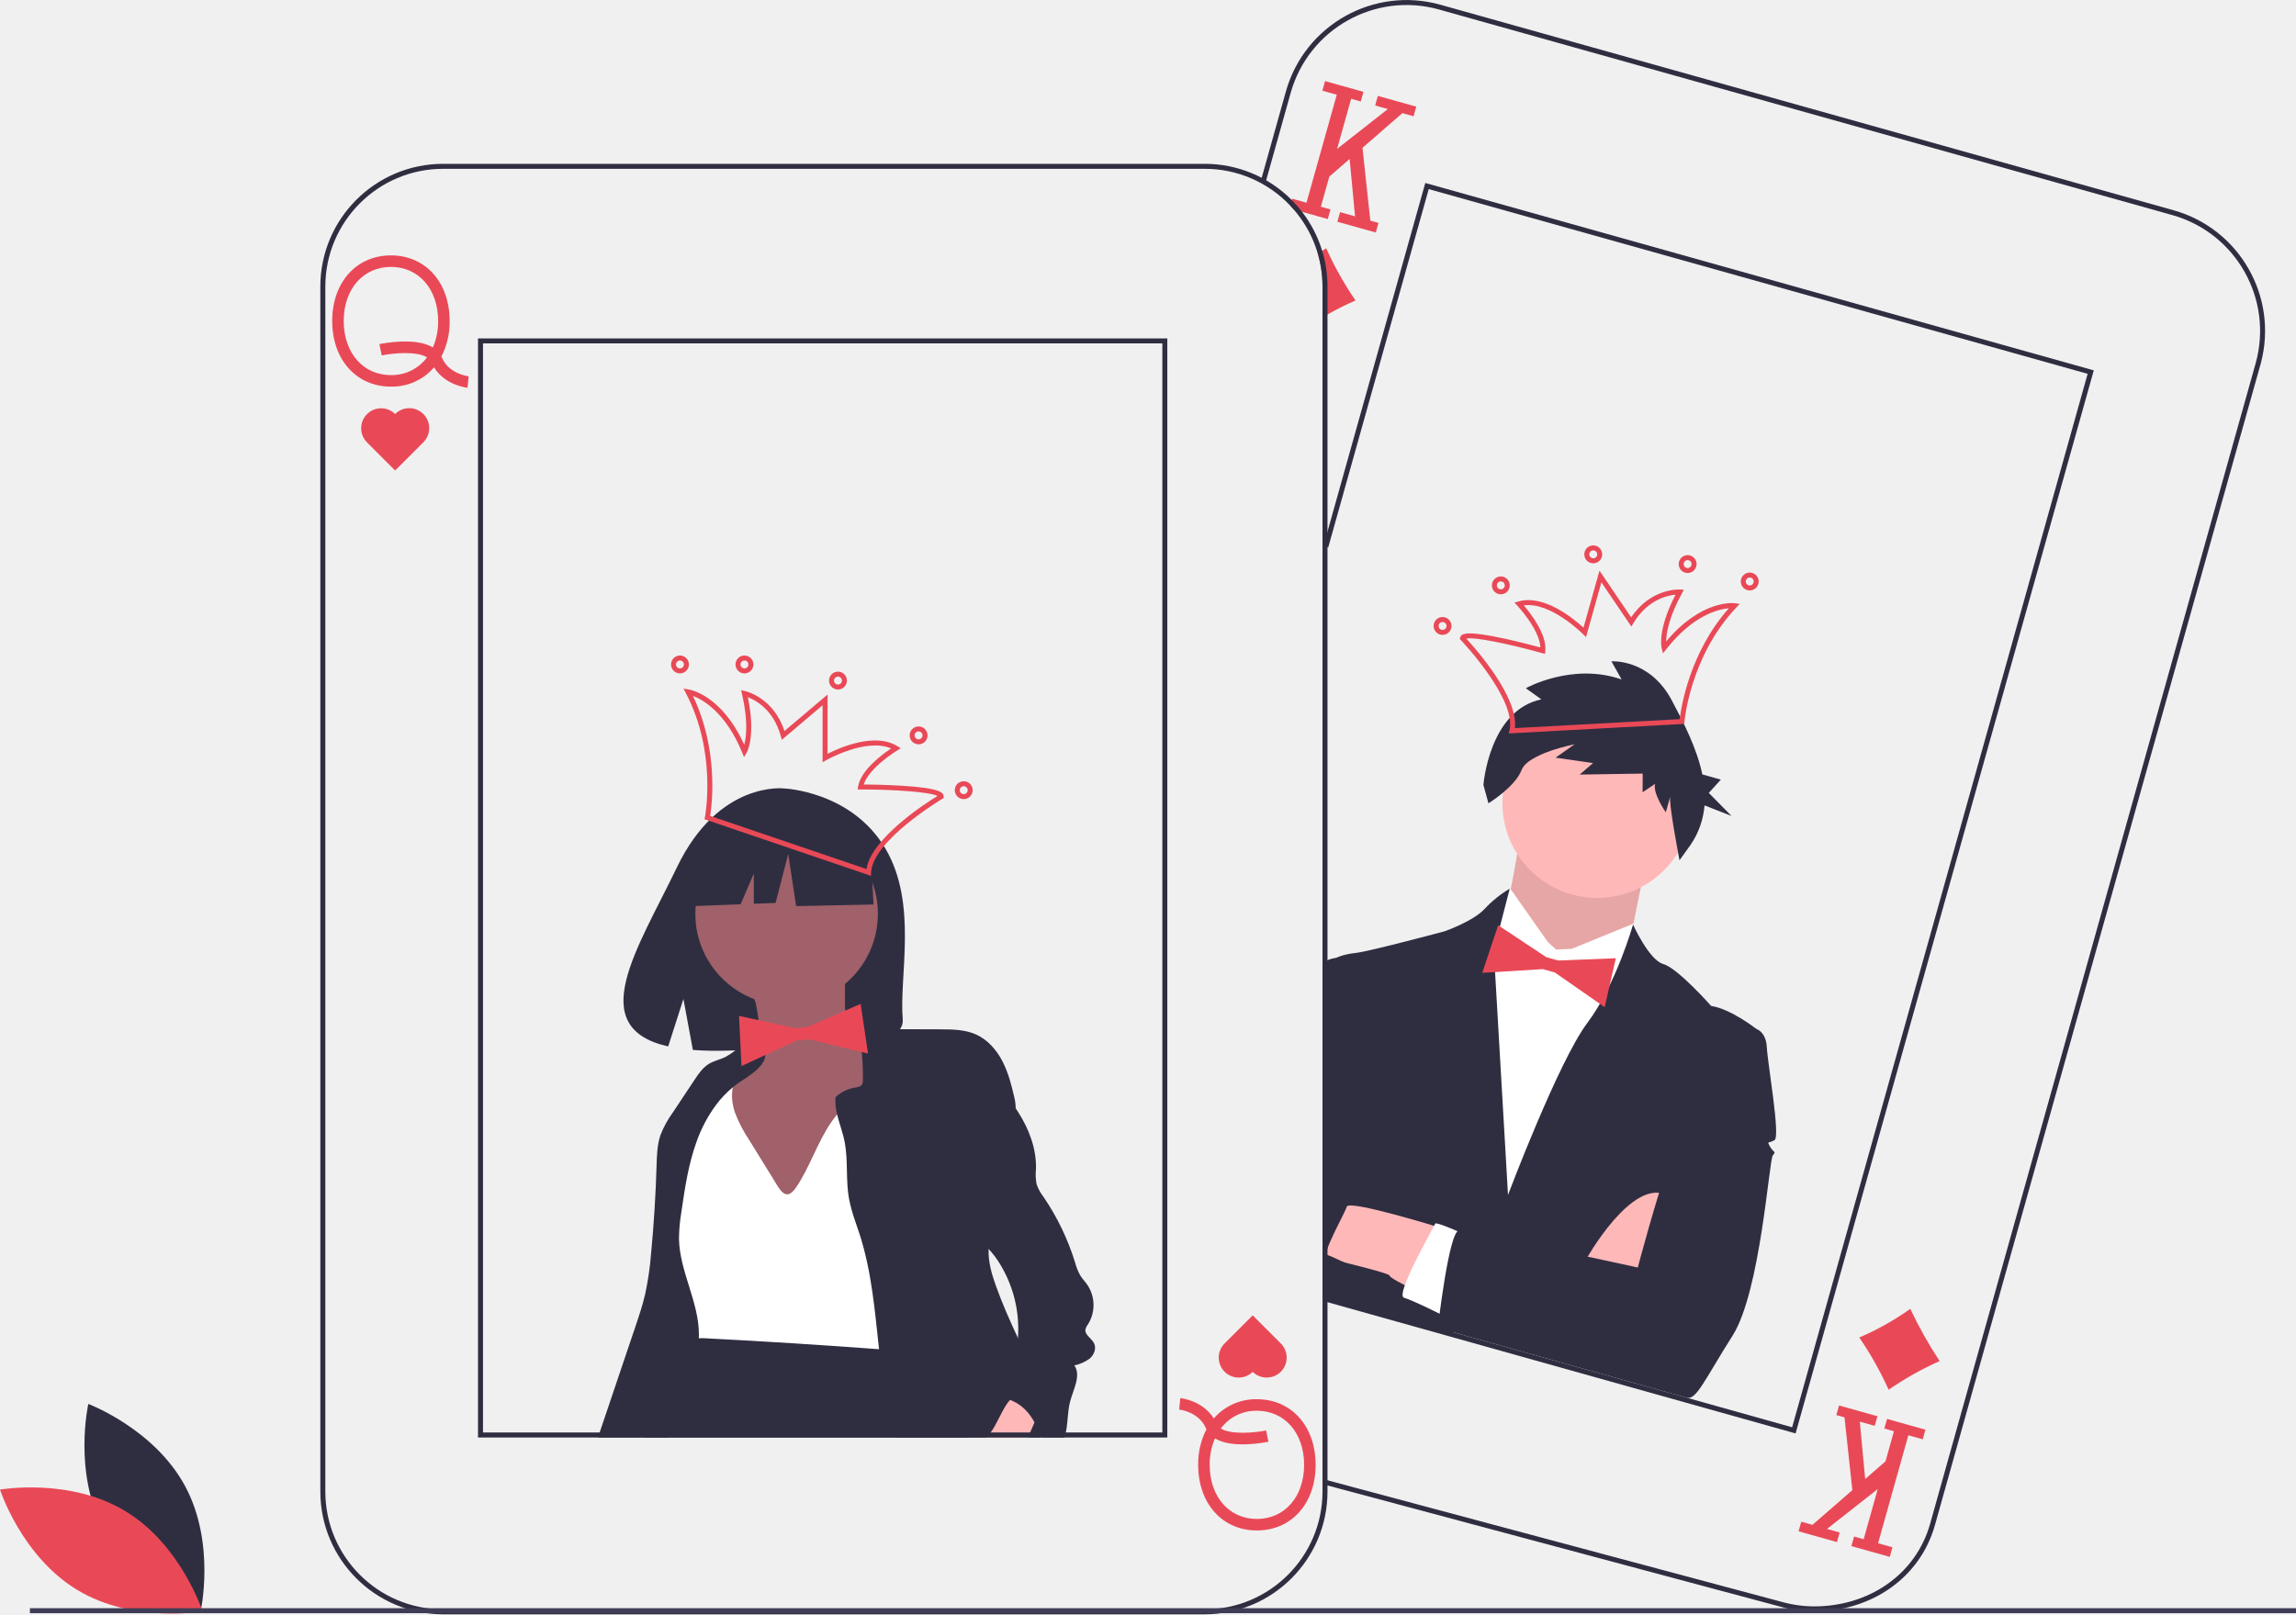
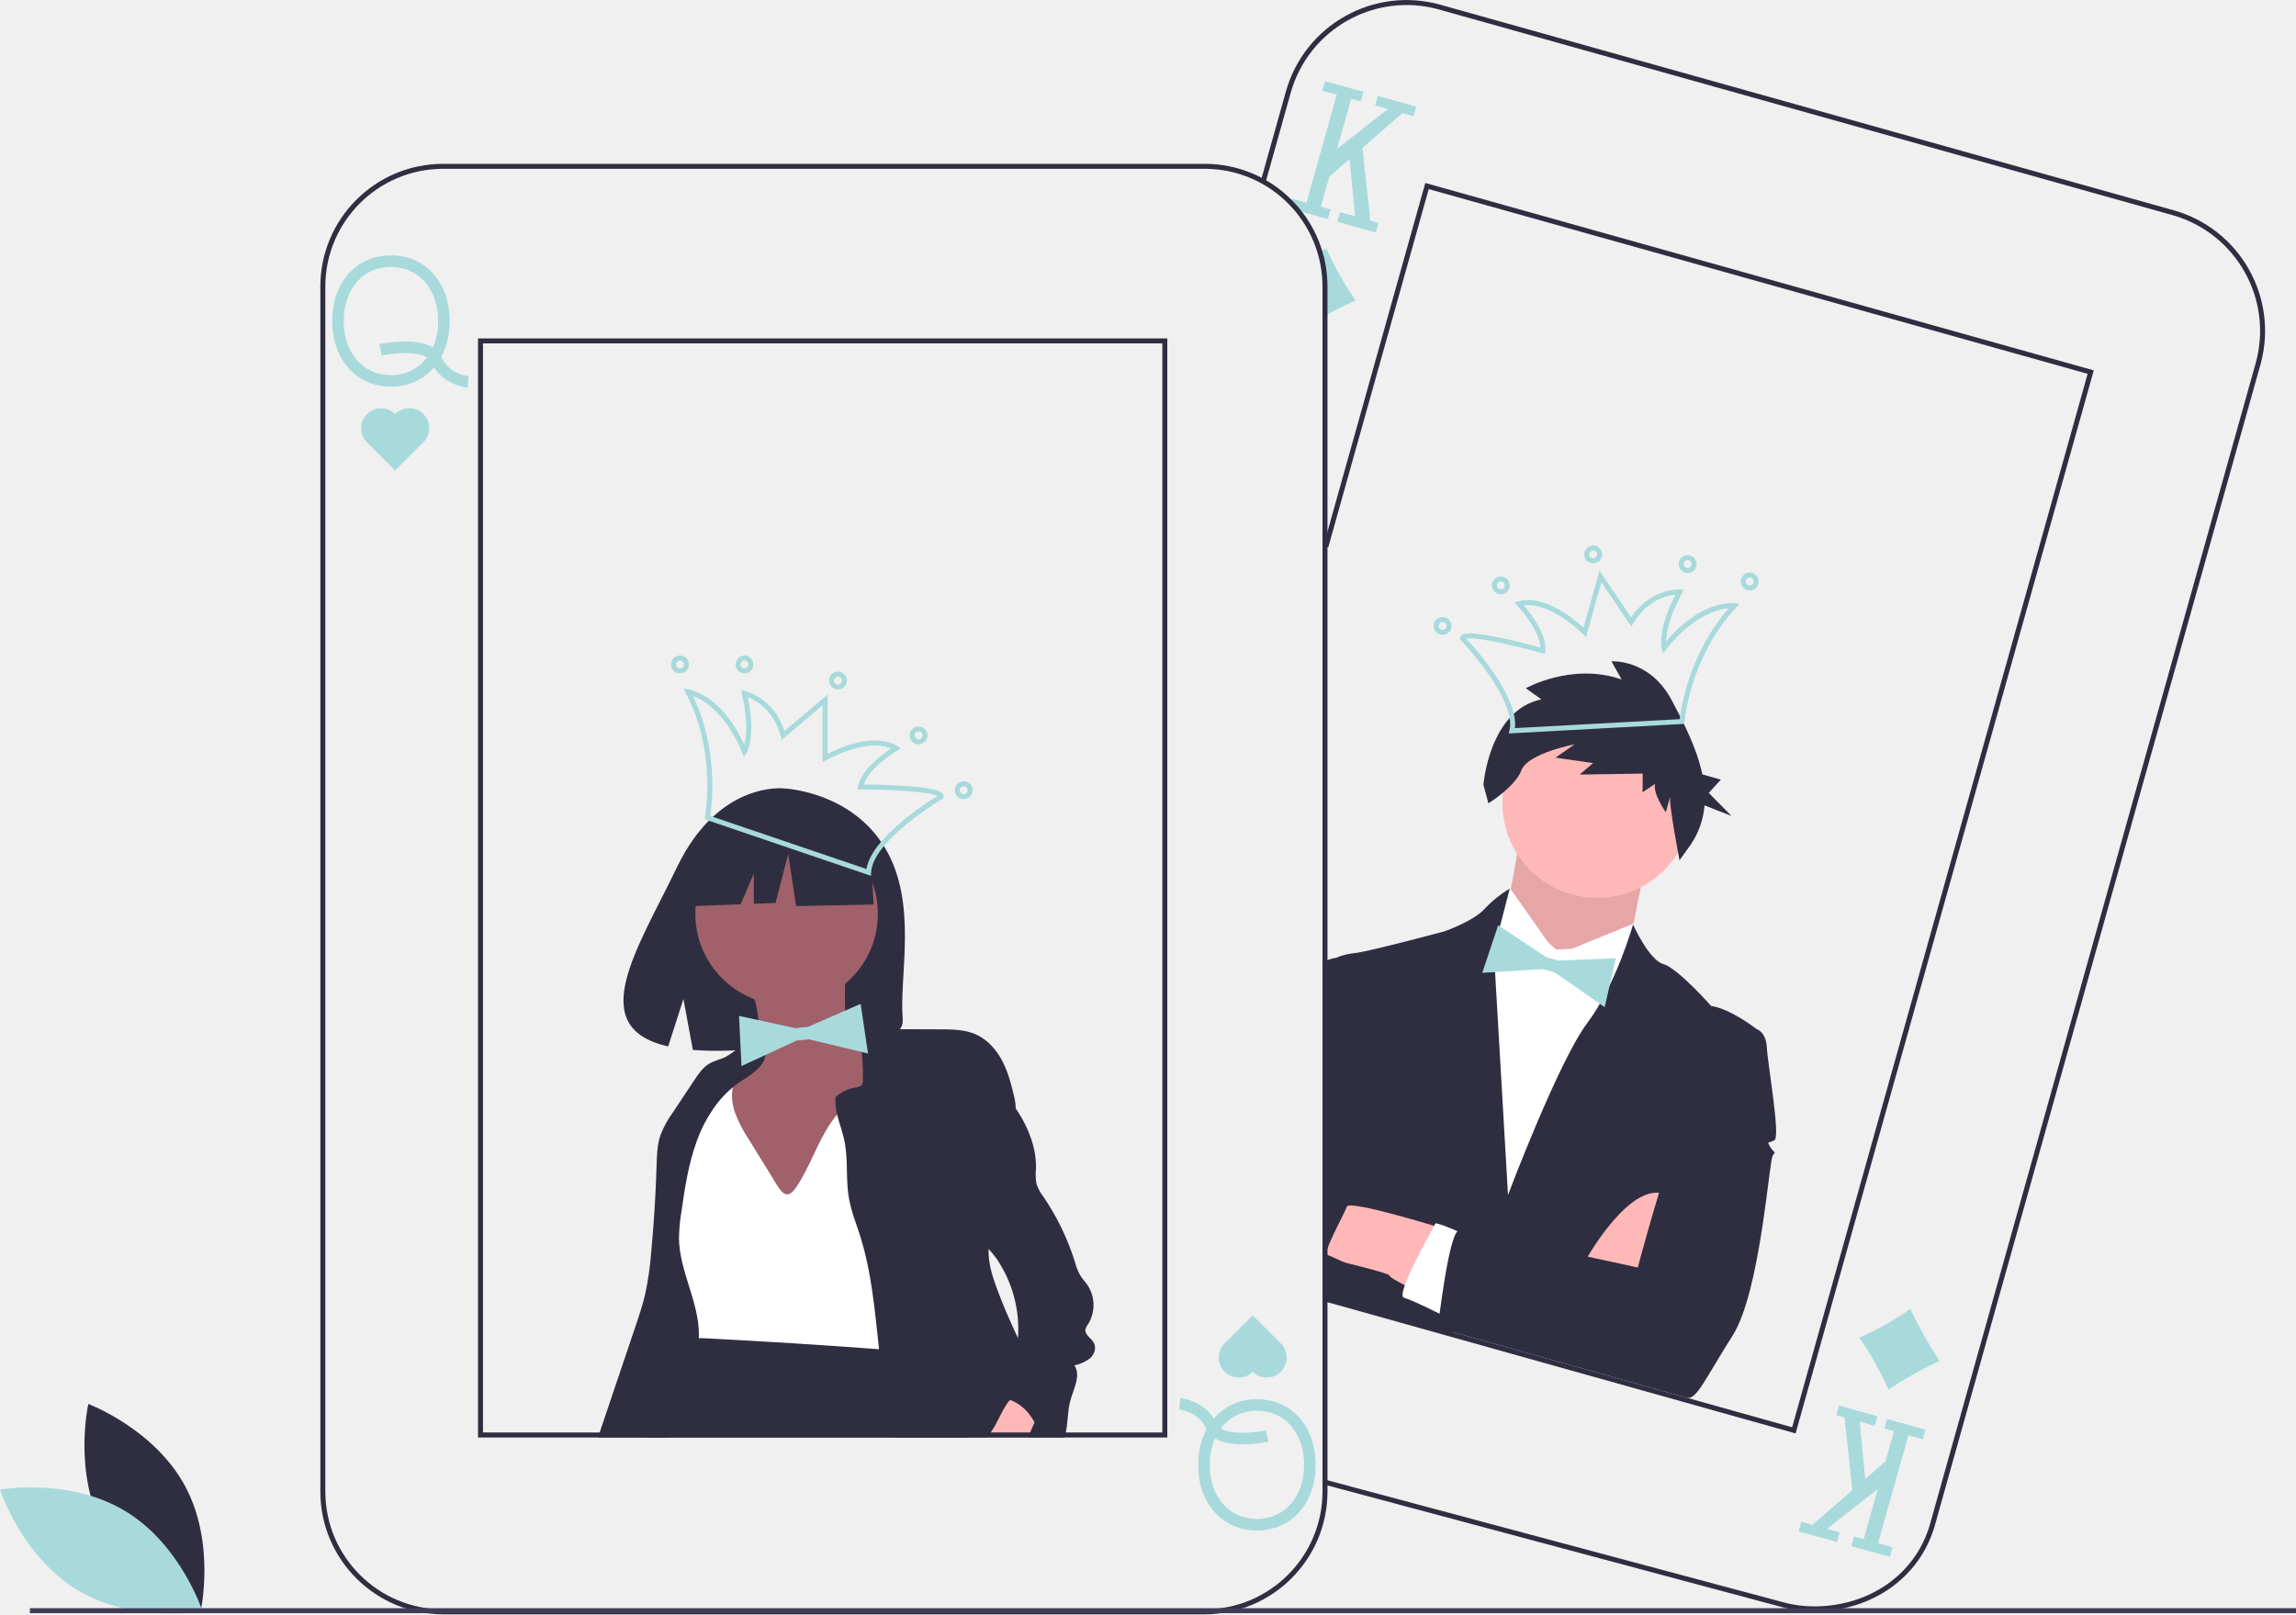
<svg xmlns="http://www.w3.org/2000/svg" id="a928d488-6e6c-46d7-ac2c-f12f8bd647b3" data-name="Layer 1" width="921" height="647.736" viewBox="0 0 921 647.736">
  <path d="M867.301,771.823a50.167,50.167,0,0,1-13.545-1.871L670.731,720.963l.537-1.926,183.026,48.989a48.161,48.161,0,0,0,13.006,1.797c21.539,0,40.643-12.48,46.456-33.214L1044.043,271.991h-.001l.284-1.011a48.29,48.29,0,0,0-33.43-59.413L716.704,129.071a48.29,48.29,0,0,0-59.461,33.416l-10.222,36.46-1.926-.54,10.222-36.46a50.291,50.291,0,0,1,61.927-34.802l294.192,82.496a50.291,50.291,0,0,1,35.062,60.961l.009.002-.27.963L915.683,737.149C909.628,758.742,889.732,771.823,867.301,771.823Z" transform="translate(-139.5 -125.264)" fill="#2f2e41" />
-   <polygon points="518.96 84.066 522.31 85.006 532.62 87.896 533.7 84.036 529.84 82.956 533.23 70.866 541.38 63.786 543.55 86.806 537.55 85.116 536.47 88.976 551.87 93.296 552.95 89.436 549.68 88.526 546.54 59.306 562.54 45.396 567.03 46.656 568.11 42.796 552.7 38.476 551.62 42.336 556.7 43.756 536.35 59.746 541.99 39.636 545.85 40.716 546.93 36.856 531.52 32.536 530.44 36.396 536.22 38.016 524.07 81.336 518.29 79.716 518.14 80.236 517.52 82.476 518.96 84.066" fill="#e94957" />
-   <path d="M683.25,245.83A116.744,116.744,0,0,0,672,251.44c-.67.38-1.34.77-2,1.16V240.23a46.801,46.801,0,0,0-1.87-13.15c.58-.36,1.17-.75,1.75-1.14.53-.35,1.07-.71,1.6-1.07A134.736,134.736,0,0,0,683.25,245.83Z" transform="translate(-139.5 -125.264)" fill="#e94957" />
-   <polygon points="727.027 611.842 722.542 610.584 721.462 614.435 736.868 618.755 737.948 614.904 732.874 613.481 753.218 597.485 747.576 617.604 743.725 616.524 742.645 620.375 758.051 624.695 759.131 620.844 753.353 619.224 765.503 575.895 771.281 577.515 772.361 573.664 756.955 569.344 755.875 573.195 759.726 574.275 756.335 586.369 748.189 593.449 746.024 570.433 752.023 572.115 753.103 568.264 737.698 563.944 736.618 567.795 739.891 568.713 743.033 597.93 727.027 611.842" fill="#e94957" />
-   <path d="M885.315,661.934A110.091,110.091,0,0,0,905.775,650.436a169.049,169.049,0,0,0,11.779,20.959A125.777,125.777,0,0,0,897.094,682.893,135.224,135.224,0,0,0,885.315,661.934Z" transform="translate(-139.5 -125.264)" fill="#e94957" />
+   <polygon points="518.96 84.066 522.31 85.006 532.62 87.896 533.7 84.036 529.84 82.956 533.23 70.866 541.38 63.786 543.55 86.806 537.55 85.116 536.47 88.976 551.87 93.296 552.95 89.436 549.68 88.526 546.54 59.306 562.54 45.396 567.03 46.656 568.11 42.796 552.7 38.476 551.62 42.336 556.7 43.756 536.35 59.746 541.99 39.636 545.85 40.716 546.93 36.856 531.52 32.536 530.44 36.396 536.22 38.016 524.07 81.336 518.29 79.716 518.14 80.236 517.52 82.476 518.96 84.066" fill="#a8dadc" />
+   <path d="M683.25,245.83A116.744,116.744,0,0,0,672,251.44c-.67.38-1.34.77-2,1.16V240.23a46.801,46.801,0,0,0-1.87-13.15c.58-.36,1.17-.75,1.75-1.14.53-.35,1.07-.71,1.6-1.07A134.736,134.736,0,0,0,683.25,245.83Z" transform="translate(-139.5 -125.264)" fill="#a8dadc" />
+   <polygon points="727.027 611.842 722.542 610.584 721.462 614.435 736.868 618.755 737.948 614.904 732.874 613.481 753.218 597.485 747.576 617.604 743.725 616.524 742.645 620.375 758.051 624.695 759.131 620.844 753.353 619.224 765.503 575.895 771.281 577.515 772.361 573.664 756.955 569.344 755.875 573.195 759.726 574.275 756.335 586.369 748.189 593.449 746.024 570.433 752.023 572.115 753.103 568.264 737.698 563.944 736.618 567.795 739.891 568.713 743.033 597.93 727.027 611.842" fill="#a8dadc" />
+   <path d="M885.315,661.934A110.091,110.091,0,0,0,905.775,650.436a169.049,169.049,0,0,0,11.779,20.959A125.777,125.777,0,0,0,897.094,682.893,135.224,135.224,0,0,0,885.315,661.934Z" transform="translate(-139.5 -125.264)" fill="#a8dadc" />
  <path d="M750.397,453.726s-5.059,32.854-6.561,34.51,10.5,40.333,10.5,40.333l38.489-22.442s7.489-41.52,9.954-42.906S750.397,453.726,750.397,453.726Z" transform="translate(-139.5 -125.264)" fill="#ffb8b8" />
  <path d="M750.397,453.726s-5.059,32.854-6.561,34.51,10.5,40.333,10.5,40.333l38.489-22.442s7.489-41.52,9.954-42.906S750.397,453.726,750.397,453.726Z" transform="translate(-139.5 -125.264)" opacity="0.1" />
  <circle cx="640.674" cy="322.272" r="38" fill="#ffb8b8" />
  <path d="M763.704,506.27l-3.311-3.006-14.885-21.184s-1.708-1.124-3.328,4.653l-1.62,5.777-13.984,5.426-30.943,132.569,82.806,23.22,34.101-132.722-16.017-16.954-1.773-8.18-24.728,10.095Z" transform="translate(-139.5 -125.264)" fill="#fff" />
  <path d="M670,644.09l2,.56,128.96,36.16,43.12-142.65s-10.2-8.06-18.18-9.26c0,0-13.4-15.18-19.17-16.8-5.78-1.62-12.17-15.87-12.17-15.87s-6.75,24.07-18.35,39.51-31.8,68.98-31.8,68.98l-5.7-98.19,6.4-24.69a45.464,45.464,0,0,0-10.06,8.09c-4.51,4.96-16.02,9-16.02,9s-30.32,8.12-35.68,8.7c-5.35.57-7.82,1.96-7.82,1.96L672,533.88l-2,13.76Z" transform="translate(-139.5 -125.264)" fill="#2f2e41" />
  <path d="M687.6,588.79c-1.2,7.97-13.54,40.86-13.54,40.86L672,631.72l-2,2.01V511.92a5.618,5.618,0,0,1,2-1.39,13.72,13.72,0,0,1,3.53-.94l3.86,1.08S688.8,580.81,687.6,588.79Z" transform="translate(-139.5 -125.264)" fill="#2f2e41" />
  <path d="M775.443,631.075s18.926-34.159,33.252-25.987-8.64,30.812-8.64,30.812Z" transform="translate(-139.5 -125.264)" fill="#ffb8b8" />
  <path d="M716.861,617.764s-36.319-11.223-37.129-8.334-10.754,19.833-7.866,20.643,25.304,6.057,25.034,7.02,10.744,6.129,10.744,6.129Z" transform="translate(-139.5 -125.264)" fill="#ffb8b8" />
-   <polygon points="648.165 384.489 625.05 385.398 620.236 384.048 600.963 371.253 594.58 390.355 618.886 388.862 623.7 390.212 643.686 404.125 648.165 384.489" fill="#e94957" />
+   <polygon points="648.165 384.489 625.05 385.398 620.236 384.048 600.963 371.253 594.58 390.355 618.886 388.862 623.7 390.212 643.686 404.125 648.165 384.489" fill="#a8dadc" />
  <polygon points="586.05 528.176 582.5 535.736 531.5 521.736 530.5 518.826 530.5 502.796 532.5 503.576 534.56 504.386 586.05 528.176" fill="#2f2e41" />
  <path d="M727.453,620.734s-11.977-5.436-12.247-4.473-16.343,28.652-12.491,29.732,17.484,8.019,17.484,8.019Z" transform="translate(-139.5 -125.264)" fill="#fff" />
  <path d="M837.34,536.266l6.74,1.89s3.851,1.08,4.157,7.397,5.533,35.824,3.067,37.21-3.159.153-1.773,2.619,2.619,1.773,1.116,3.429S845.696,643.505,834.519,661.142s-14.57,26.033-18.421,24.953L716.267,658.101s4.446-39.258,8.567-39.141S796.473,633.856,796.473,633.856,822.627,533.179,837.34,536.266Z" transform="translate(-139.5 -125.264)" fill="#2f2e41" />
  <path d="M757.785,405.886l-6.234-4.471s18.586-10.445,38.429-3.52l-4.087-7.273S801.192,389.467,810.098,406.26c4.682,8.828,10.063,19.17,12.262,29.737l7.435,2.085-4.843,5.336,9.12,9.252-10.835-4.241a32.524,32.524,0,0,1-5.561,15.777l-4.471,6.234s-4.435-23.028-3.727-25.552l-1.77,6.311s-5.35-7.627-4.288-11.414l-5.026,3.356.053-7.473-25.298.394,5.38-4.618-15.047-2.177,7.627-5.35s-18.71,3.603-21.288,10.369c-2.578,6.765-13.26,13.3-13.26,13.3l-2.017-7.373S736.828,410.221,757.785,405.886Z" transform="translate(-139.5 -125.264)" fill="#2f2e41" />
-   <path d="M744.721,419.557l.297-1.295c2.89-12.58-19.338-35.975-19.563-36.21l-.395-.412.154-.55c.44-1.568,2.204-2.961,17.659.389,6.018,1.305,12.019,2.895,14.531,3.576-.281-7.183-9.185-16.7-9.28-16.8l-1.12-1.187,1.566-.459c10.265-3.009,22.28,6.971,26.12,10.505l6.419-22.89,12.701,18.76c7.797-11.673,19.076-11.2,19.569-11.172l1.583.086L814.202,363.29c-5.343,9.775-6.306,16.196-6.361,19.362,14.216-16.889,27.027-15.418,27.584-15.344l1.941.256-1.346,1.422c-18.611,19.665-20.802,45.606-20.822,45.866l-.067.874ZM727.67,381.491c3.93,4.259,20.924,23.481,19.516,35.928l66.11-3.596c.545-4.628,3.898-26.648,19.705-44.5-4.308.385-14.47,2.84-25.175,16.521l-1.227,1.568-.525-1.92c-.083-.303-1.872-7.336,5.553-21.623-3.404.322-11.329,2.104-16.929,11.454l-.806,1.346-12.02-17.753-6.169,22L774.492,379.69c-.135-.137-13.031-13.049-23.754-11.509,2.753,3.205,9.338,11.646,8.617,18.282l-.127,1.174-1.137-.319C745.463,383.777,731.039,380.755,727.67,381.491Z" transform="translate(-139.5 -125.264)" fill="#e94957" />
-   <path d="M840.408,362.039a3.587,3.587,0,1,1,4.422-2.485A3.591,3.591,0,0,1,840.408,362.039Zm1.397-4.982a1.587,1.587,0,1,0,1.1,1.956A1.589,1.589,0,0,0,841.805,357.058Z" transform="translate(-139.5 -125.264)" fill="#e94957" />
-   <path d="M815.5,355.055a3.587,3.587,0,1,1,4.422-2.485A3.591,3.591,0,0,1,815.5,355.055Zm1.397-4.982a1.587,1.587,0,1,0,1.1,1.956A1.589,1.589,0,0,0,816.897,350.073Z" transform="translate(-139.5 -125.264)" fill="#e94957" />
-   <path d="M777.636,351.154a3.587,3.587,0,1,1,4.422-2.485A3.591,3.591,0,0,1,777.636,351.154Zm1.397-4.982a1.587,1.587,0,1,0,1.1,1.956A1.589,1.589,0,0,0,779.033,346.173Z" transform="translate(-139.5 -125.264)" fill="#e94957" />
-   <path d="M717.189,379.879a3.587,3.587,0,1,1,4.422-2.485A3.591,3.591,0,0,1,717.189,379.879Zm1.397-4.982a1.587,1.587,0,1,0,1.1,1.956A1.589,1.589,0,0,0,718.586,374.897Z" transform="translate(-139.5 -125.264)" fill="#e94957" />
-   <path d="M740.563,363.595a3.587,3.587,0,1,1,4.422-2.485A3.591,3.591,0,0,1,740.563,363.595Zm1.397-4.982a1.587,1.587,0,1,0,1.1,1.956A1.589,1.589,0,0,0,741.96,358.614Z" transform="translate(-139.5 -125.264)" fill="#e94957" />
+   <path d="M744.721,419.557l.297-1.295c2.89-12.58-19.338-35.975-19.563-36.21l-.395-.412.154-.55c.44-1.568,2.204-2.961,17.659.389,6.018,1.305,12.019,2.895,14.531,3.576-.281-7.183-9.185-16.7-9.28-16.8l-1.12-1.187,1.566-.459c10.265-3.009,22.28,6.971,26.12,10.505l6.419-22.89,12.701,18.76c7.797-11.673,19.076-11.2,19.569-11.172l1.583.086L814.202,363.29c-5.343,9.775-6.306,16.196-6.361,19.362,14.216-16.889,27.027-15.418,27.584-15.344l1.941.256-1.346,1.422c-18.611,19.665-20.802,45.606-20.822,45.866l-.067.874ZM727.67,381.491c3.93,4.259,20.924,23.481,19.516,35.928l66.11-3.596c.545-4.628,3.898-26.648,19.705-44.5-4.308.385-14.47,2.84-25.175,16.521l-1.227,1.568-.525-1.92c-.083-.303-1.872-7.336,5.553-21.623-3.404.322-11.329,2.104-16.929,11.454l-.806,1.346-12.02-17.753-6.169,22L774.492,379.69c-.135-.137-13.031-13.049-23.754-11.509,2.753,3.205,9.338,11.646,8.617,18.282l-.127,1.174-1.137-.319C745.463,383.777,731.039,380.755,727.67,381.491Z" transform="translate(-139.5 -125.264)" fill="#a8dadc" />
+   <path d="M840.408,362.039a3.587,3.587,0,1,1,4.422-2.485A3.591,3.591,0,0,1,840.408,362.039Zm1.397-4.982a1.587,1.587,0,1,0,1.1,1.956A1.589,1.589,0,0,0,841.805,357.058Z" transform="translate(-139.5 -125.264)" fill="#a8dadc" />
+   <path d="M815.5,355.055a3.587,3.587,0,1,1,4.422-2.485A3.591,3.591,0,0,1,815.5,355.055Zm1.397-4.982a1.587,1.587,0,1,0,1.1,1.956A1.589,1.589,0,0,0,816.897,350.073Z" transform="translate(-139.5 -125.264)" fill="#a8dadc" />
+   <path d="M777.636,351.154a3.587,3.587,0,1,1,4.422-2.485A3.591,3.591,0,0,1,777.636,351.154Zm1.397-4.982a1.587,1.587,0,1,0,1.1,1.956A1.589,1.589,0,0,0,779.033,346.173Z" transform="translate(-139.5 -125.264)" fill="#a8dadc" />
+   <path d="M717.189,379.879a3.587,3.587,0,1,1,4.422-2.485A3.591,3.591,0,0,1,717.189,379.879Zm1.397-4.982a1.587,1.587,0,1,0,1.1,1.956A1.589,1.589,0,0,0,718.586,374.897Z" transform="translate(-139.5 -125.264)" fill="#a8dadc" />
+   <path d="M740.563,363.595a3.587,3.587,0,1,1,4.422-2.485A3.591,3.591,0,0,1,740.563,363.595Zm1.397-4.982a1.587,1.587,0,1,0,1.1,1.956A1.589,1.589,0,0,0,741.96,358.614Z" transform="translate(-139.5 -125.264)" fill="#a8dadc" />
  <polygon points="720.272 575.155 719.31 574.885 530.809 522.027 531.348 520.101 718.887 572.69 837.418 149.994 573.112 75.88 532.799 219.645 530.873 219.105 571.728 73.414 572.689 73.684 839.883 148.609 839.613 149.571 720.272 575.155" fill="#2f2e41" />
  <path d="M181.134,739.117c12.428,23.049,38.806,32.944,38.806,32.944s6.227-27.475-6.201-50.524-38.806-32.944-38.806-32.944S168.706,716.068,181.134,739.117Z" transform="translate(-139.5 -125.264)" fill="#2f2e41" />
-   <path d="M189.677,731.534c22.438,13.5,31.08,40.314,31.08,40.314s-27.738,4.927-50.177-8.573S139.5,722.961,139.5,722.961,167.238,718.034,189.677,731.534Z" transform="translate(-139.5 -125.264)" fill="#e94957" />
+   <path d="M189.677,731.534c22.438,13.5,31.08,40.314,31.08,40.314s-27.738,4.927-50.177-8.573S139.5,722.961,139.5,722.961,167.238,718.034,189.677,731.534Z" transform="translate(-139.5 -125.264)" fill="#a8dadc" />
  <path d="M669.88,225.94a49.004,49.004,0,0,0-8.07-15.67,49.783,49.783,0,0,0-4.17-4.77A49.106,49.106,0,0,0,622.77,191H317.23A49.28,49.28,0,0,0,268,240.23V723.77A49.28,49.28,0,0,0,317.23,773H622.77A49.28,49.28,0,0,0,672,723.77V240.23A48.871,48.871,0,0,0,669.88,225.94ZM670,723.77A47.287,47.287,0,0,1,622.77,771H317.23A47.287,47.287,0,0,1,270,723.77V240.23A47.287,47.287,0,0,1,317.23,193H622.77a47.113,47.113,0,0,1,34.25,14.74q.735.78,1.44,1.59A47.12,47.12,0,0,1,670,240.23Z" transform="translate(-139.5 -125.264)" fill="#2f2e41" />
-   <path d="M316.742,268.709c-.055-.13-.124-.249-.185-.374a30.294,30.294,0,0,0,3.315-14.268c0-15.502-9.687-26.328-23.557-26.328s-23.557,10.827-23.557,26.328,9.687,26.328,23.557,26.328a22.226,22.226,0,0,0,17.296-7.723c4.441,7.186,13.026,8.134,13.421,8.174l.468-4.596C327.177,276.216,319.556,275.324,316.742,268.709Zm-20.427,7.067c-11.151,0-18.938-8.927-18.938-21.709s7.787-21.709,18.938-21.709,18.938,8.927,18.938,21.709a26.092,26.092,0,0,1-2.11,10.607c-6.894-4.189-19.721-1.686-21.46-1.319l.95,4.52c4.711-.986,14.084-1.778,18.164.782A17.668,17.668,0,0,1,296.315,275.776Z" transform="translate(-139.5 -125.264)" fill="#e94957" />
-   <path d="M298,291.382a8.014,8.014,0,0,0-11.333,11.333L298,314.049l11.333-11.333A8.014,8.014,0,0,0,298,291.382Z" transform="translate(-139.5 -125.264)" fill="#e94957" />
-   <path d="M623.258,698.388c.055.13.124.249.185.374a30.294,30.294,0,0,0-3.315,14.268c0,15.502,9.687,26.328,23.557,26.328s23.557-10.827,23.557-26.328-9.687-26.328-23.557-26.328a22.226,22.226,0,0,0-17.296,7.723c-4.441-7.186-13.026-8.134-13.421-8.174L612.5,690.847C612.823,690.881,620.444,691.773,623.258,698.388Zm20.427-7.067c11.151,0,18.938,8.927,18.938,21.709s-7.787,21.709-18.938,21.709-18.938-8.927-18.938-21.709a26.092,26.092,0,0,1,2.11-10.607c6.894,4.189,19.721,1.686,21.46,1.319l-.95-4.52c-4.711.986-14.084,1.778-18.164-.782A17.668,17.668,0,0,1,643.685,691.321Z" transform="translate(-139.5 -125.264)" fill="#e94957" />
-   <path d="M642,675.715A8.014,8.014,0,0,0,653.333,664.382L642,653.049,630.667,664.382A8.014,8.014,0,0,0,642,675.715Z" transform="translate(-139.5 -125.264)" fill="#e94957" />
+   <path d="M316.742,268.709c-.055-.13-.124-.249-.185-.374a30.294,30.294,0,0,0,3.315-14.268c0-15.502-9.687-26.328-23.557-26.328s-23.557,10.827-23.557,26.328,9.687,26.328,23.557,26.328a22.226,22.226,0,0,0,17.296-7.723c4.441,7.186,13.026,8.134,13.421,8.174l.468-4.596C327.177,276.216,319.556,275.324,316.742,268.709Zm-20.427,7.067c-11.151,0-18.938-8.927-18.938-21.709s7.787-21.709,18.938-21.709,18.938,8.927,18.938,21.709a26.092,26.092,0,0,1-2.11,10.607c-6.894-4.189-19.721-1.686-21.46-1.319l.95,4.52c4.711-.986,14.084-1.778,18.164.782A17.668,17.668,0,0,1,296.315,275.776Z" transform="translate(-139.5 -125.264)" fill="#a8dadc" />
+   <path d="M298,291.382a8.014,8.014,0,0,0-11.333,11.333L298,314.049l11.333-11.333A8.014,8.014,0,0,0,298,291.382Z" transform="translate(-139.5 -125.264)" fill="#a8dadc" />
+   <path d="M623.258,698.388c.055.13.124.249.185.374a30.294,30.294,0,0,0-3.315,14.268c0,15.502,9.687,26.328,23.557,26.328s23.557-10.827,23.557-26.328-9.687-26.328-23.557-26.328a22.226,22.226,0,0,0-17.296,7.723c-4.441-7.186-13.026-8.134-13.421-8.174L612.5,690.847C612.823,690.881,620.444,691.773,623.258,698.388Zm20.427-7.067c11.151,0,18.938,8.927,18.938,21.709s-7.787,21.709-18.938,21.709-18.938-8.927-18.938-21.709a26.092,26.092,0,0,1,2.11-10.607c6.894,4.189,19.721,1.686,21.46,1.319l-.95-4.52c-4.711.986-14.084,1.778-18.164-.782A17.668,17.668,0,0,1,643.685,691.321Z" transform="translate(-139.5 -125.264)" fill="#a8dadc" />
+   <path d="M642,675.715A8.014,8.014,0,0,0,653.333,664.382L642,653.049,630.667,664.382A8.014,8.014,0,0,0,642,675.715Z" transform="translate(-139.5 -125.264)" fill="#a8dadc" />
  <path d="M494.646,465.711c-13.614-23.004-40.549-24.076-40.549-24.076s-26.246-3.356-43.083,31.679c-15.693,32.655-37.352,64.185-3.487,71.829l6.117-19.039,3.788,20.456a132.507,132.507,0,0,0,14.49.248c36.267-1.171,70.805.343,69.693-12.671C500.137,516.837,507.745,487.845,494.646,465.711Z" transform="translate(-139.5 -125.264)" fill="#2f2e41" />
  <path d="M444.422,544.087c.066,2.589.046,5.32-1.24,7.568-2.551,4.456-8.777,5.123-12.523,8.636-3.939,3.694-4.385,9.688-4.572,15.085-.196,5.642-.363,11.469,1.696,16.726A40.66,40.66,0,0,0,432.533,600.262q3.43,4.944,6.924,9.844a42.503,42.503,0,0,0,4.146,5.203c4.171,4.249,9.892,6.601,15.605,8.279,3.691,1.084,7.676,1.929,11.338.751a21.707,21.707,0,0,0,6.593-4.054c2.724-2.163,5.489-4.37,7.463-7.234,3.075-4.461,3.926-10.045,4.564-15.425a332.863,332.863,0,0,0,2.194-47.951,11.753,11.753,0,0,0-.915-5.095c-1.897-3.703-6.976-4.494-9.653-7.679-2.288-2.724-2.382-6.61-2.362-10.168l.05-9.056a3.794,3.794,0,0,0-.44-2.206,3.738,3.738,0,0,0-2.598-1.212,87.571,87.571,0,0,0-17.037-1.14c-4.623.141-13.495-.246-17.492,2.329-3.629,2.337.915,8.793,1.755,12.419A80.911,80.911,0,0,1,444.422,544.087Z" transform="translate(-139.5 -125.264)" fill="#a0616a" />
  <circle cx="315.534" cy="366.668" r="36.604" fill="#a0616a" />
  <path d="M439.962,582.597a53.547,53.547,0,0,1-5.708-11.087c-1.309-3.956-1.652-8.377-.099-12.244-3.955-2.295-9.326-.437-12.206,3.115s-3.762,8.313-4.016,12.879.015,9.199-.978,13.663c-2.198,9.876-10.356,17.995-10.963,28.094-.597,9.936,6.216,18.591,9.568,27.963a46.63,46.63,0,0,1,2.498,18.201c-.109,1.993-.234,4.264,1.172,5.68a6.478,6.478,0,0,0,2.534,1.365c16.174,5.69,33.644,6.183,50.784,6.617l28.31.717a9.023,9.023,0,0,0,4.999-.837c2.54-1.557,2.88-5.048,2.923-8.027.372-25.656-.719-51.309-1.81-76.945-.395-9.292-.798-18.638-2.768-27.727-.502-2.314-1.324-4.888-3.461-5.91-1.808-.865-3.954-.305-5.835.39a46.457,46.457,0,0,0-21.758,16.749c-5.809,8.267-8.666,18.185-14.351,26.515-4.125,6.045-6.511.777-9.26-3.675Q444.75,590.344,439.962,582.597Z" transform="translate(-139.5 -125.264)" fill="#fff" />
  <path d="M435.58,559.899c-.72.51-1.43,1.05-2.11,1.62a40.849,40.849,0,0,0-6.8,7.16,56.722,56.722,0,0,0-7.7,14.53c-3.32,9.1-4.76,18.76-6.14,28.34a68.398,68.398,0,0,0-.97,10.68c.21,13.16,7.99,25.35,8,38.52,0,.5-.01.99-.04,1.49a43.261,43.261,0,0,1-.76,6.42c-.57,3.09-1.39,6.14-2.2,9.18-2.04,7.62-4.24,15.52-8.22,22.21-.4.68-.83,1.35-1.27,2h-28c.22-.67.45-1.33.67-2q7.155-21.195,14.3-42.38c1.46-4.32,2.92-8.66,3.95-13.1a124.075,124.075,0,0,0,2.41-16.63q1.65-17.385,2.17-34.84c.13-4.18.22-8.45,1.57-12.41a40.598,40.598,0,0,1,4.98-9.08q4.335-6.525,8.67-13.05c1.61-2.42,3.3-4.91,5.78-6.42,2.07-1.27,4.53-1.73,6.71-2.8a34.312,34.312,0,0,0,3.94-2.61c3.26-2.31,7.09-4.74,9.9-2.38a5.514,5.514,0,0,1,1.16,1.33,6.691,6.691,0,0,1,.43.77C448.71,552.289,439.21,557.329,435.58,559.899Z" transform="translate(-139.5 -125.264)" fill="#2f2e41" />
  <path d="M527.82,702.049H398.14c.7-.64,1.39-1.31,2.06-2,.1-.1.19-.2.29-.3,4.96-5.15,6.09-11.48,8.58-18.18q2.805-7.575,5.61-15.14a7.831,7.831,0,0,1,1.43-2.69,4.437,4.437,0,0,1,1.97-1.18,7.642,7.642,0,0,1,1.74-.32,19.407,19.407,0,0,1,2.53,0q34.905,1.8,69.76,4.39,4.5.345,9,.69c2.45,1.82,4.87,3.75,7.18,5.79,7.51,6.6,14.02,14.37,17.75,23.55.45,1.11.86,2.24,1.2,3.39C527.46,700.709,527.65,701.379,527.82,702.049Z" transform="translate(-139.5 -125.264)" fill="#2f2e41" />
  <polygon points="349.127 338.23 322.517 324.291 285.77 329.993 278.167 363.573 297.093 362.845 302.38 350.508 302.38 362.641 311.113 362.305 316.181 342.665 319.349 363.573 350.394 362.939 349.127 338.23" fill="#2f2e41" />
  <path d="M527.82,702.049H498.54c-.21-.66-.41-1.33-.6-2a157.26,157.26,0,0,1-4.54-22.68c-.31-2.19-.58-4.39-.83-6.58-.16-1.39-.31-2.77-.46-4.16-1.68-15.44-2.97-31.03-7.69-45.81-.57-1.79-1.19-3.57-1.79-5.35a63.096,63.096,0,0,1-2.6-9.41c-1.28-7.32-.32-14.9-1.64-22.21-.74-4.08-2.21-7.67-3.1-11.41a23.108,23.108,0,0,1-.66-6.91,14.882,14.882,0,0,1,7.79-3.86c1.01-.17,2.15-.3,2.76-1.11a3.464,3.464,0,0,0,.46-2.04,97.957,97.957,0,0,0-.81-14.11c-.2-1.64-.45-3.28-.75-4.91-.01-.08-.03-.15-.04-.23,2.44-1.06,5.19-1.07,7.84-1.06,2.89.01,5.77.01,8.65.02q7.995.03,15.99.05c4.96.01,10.09.06,14.6,2.11,4.66,2.13,8.2,6.24,10.54,10.8s3.61,9.58,4.76,14.57a19.52,19.52,0,0,1,.5,4.21c.22,11.26-8.18,22.6-9.02,34.11-.27,3.73.04,7.49-.3,11.22-.34,3.74-1.34,7.4-1.52,11.14-.01.19-.02.39-.02.58-.11,4.87,1.31,9.64,2.95,14.23,2.54,7.13,5.63,14.04,8.82,20.91,3.08,6.65,6.24,13.27,9.08,20.01a34.263,34.263,0,0,1,2.95,9.89,13.724,13.724,0,0,1-1.51,7.99,9.376,9.376,0,0,1-1.19,1.69l-.02.02c-.09.1-.18.2-.27.29H527.82Z" transform="translate(-139.5 -125.264)" fill="#2f2e41" />
  <path d="M555.71,691.789a11.082,11.082,0,0,1-1.07,3.83c-.05.12-.1.23-.15.35-.58,1.37-1.17,2.72-1.78,4.08-.3.66-.6,1.33-.91,2H535.24a18.536,18.536,0,0,0,1.66-2c2.54-3.53,4.01-7.82,6.6-11.63a8.954,8.954,0,0,1,1.21-1.44C548.86,682.959,555.97,683.779,555.71,691.789Z" transform="translate(-139.5 -125.264)" fill="#ffb8b8" />
  <path d="M566.49,702.049a19.618,19.618,0,0,0,.53-2c.12-.53.22-1.05.3-1.58.53-3.49.52-7.06,1.35-10.49,1.17-4.91,4.68-10.72,1.79-14.85a15.691,15.691,0,0,0,6.21-2.78c1.72-1.5,2.72-4.1,1.68-6.14-1.03-2.01-3.82-3.34-3.44-5.57a5.313,5.313,0,0,1,.98-1.94,14.53,14.53,0,0,0-.25-15.94c-.91-1.3-2.03-2.44-2.86-3.8a22.663,22.663,0,0,1-2.07-5.27,98.166,98.166,0,0,0-12.63-26.18,17.372,17.372,0,0,1-2.79-5.16,21.304,21.304,0,0,1-.22-6.13c.2-8.08-2.82-15.97-7.17-22.77-.32-.5-.65-.99-.98-1.48-4.2-6.19-9.41-11.62-14.6-17.01-2.14,1-4.03,1.65-5.14,3.73a11.086,11.086,0,0,0-.99,3.72c-1.42,9.9-2.65,19.86-3.61,29.81-.48,5.03-.97,10.1-.4,15.12s2.28,10.05,5.68,13.78c2.13,2.34,4.83,4.08,7.14,6.24q.555.525,1.08,1.08a35.41,35.41,0,0,1,4.41,5.79,49.921,49.921,0,0,1,7.34,29.93,48.641,48.641,0,0,1-.75,5.64,23.327,23.327,0,0,1-2.66,7.6c-1.05,1.73-2.43,3.24-3.38,5.03s-1.4,4.02-.46,5.81a11.831,11.831,0,0,1,4.13.74,17.529,17.529,0,0,1,7.8,5.95,25.938,25.938,0,0,1,1.98,3.04,37.448,37.448,0,0,1,1.98,4.08c.24.55.47,1.12.69,1.69a1.659,1.659,0,0,1,.12.31Z" transform="translate(-139.5 -125.264)" fill="#2f2e41" />
-   <polygon points="345.231 402.805 324.027 412.053 319.051 412.545 296.446 407.631 297.443 427.746 319.543 417.521 324.519 417.029 348.195 422.725 345.231 402.805" fill="#e94957" />
+   <polygon points="345.231 402.805 324.027 412.053 319.051 412.545 296.446 407.631 297.443 427.746 319.543 417.521 324.519 417.029 348.195 422.725 345.231 402.805" fill="#a8dadc" />
  <path d="M527.24,700.049c.22.66.41,1.33.58,2h7.42a18.536,18.536,0,0,0,1.66-2Zm-195.99-439v441h276.5v-441Zm274.5,439H333.25v-437h272.5Zm-78.51,0c.22.66.41,1.33.58,2h7.42a18.536,18.536,0,0,0,1.66-2Z" transform="translate(-139.5 -125.264)" fill="#2f2e41" />
-   <path d="M422.101,453.982l.171-.86c.051-.255,4.945-25.825-7.665-49.784l-.912-1.733,1.938.277c.557.08,13.289,2.122,22.417,22.222.801-3.063,1.608-9.505-.897-20.36l-.356-1.545,1.548.344c.482.107,11.469,2.697,15.825,16.041l17.295-14.634V427.722c4.651-2.366,18.915-8.731,27.986-3.062l1.384.865-1.399.84c-.119.071-11.262,6.831-13.471,13.671,2.603.022,8.811.111,14.957.48,15.786.947,17.108,2.765,17.108,4.394v.571l-.491.29c-.28.166-27.999,16.69-28.613,29.583l-.063,1.327Zm62.592-11.952H483.513l.194-1.165c1.097-6.584,9.717-12.934,13.233-15.277-9.909-4.377-25.812,4.573-25.979,4.668l-1.496.854V408.262l-16.367,13.849-.413-1.514c-2.868-10.515-10.018-14.371-13.208-15.6,3.292,15.761-.331,22.05-.492,22.319l-1.024,1.707-.758-1.841c-6.614-16.063-15.735-21.171-19.779-22.705,10.4,21.457,7.683,43.565,6.958,48.168l62.684,21.312c2.005-12.365,23.558-26.285,28.492-29.325C512.512,443.014,497.809,442.03,484.693,442.03Z" transform="translate(-139.5 -125.264)" fill="#e94957" />
-   <path d="M408.671,391.877a3.587,3.587,0,1,1,3.587,3.587A3.591,3.591,0,0,1,408.671,391.877Zm2,0a1.587,1.587,0,1,0,1.587-1.587A1.589,1.589,0,0,0,410.671,391.877Z" transform="translate(-139.5 -125.264)" fill="#e94957" />
-   <path d="M434.541,391.877a3.587,3.587,0,1,1,3.587,3.587A3.591,3.591,0,0,1,434.541,391.877Zm2,0a1.587,1.587,0,1,0,1.587-1.587A1.589,1.589,0,0,0,436.541,391.877Z" transform="translate(-139.5 -125.264)" fill="#e94957" />
-   <path d="M472.052,398.345a3.587,3.587,0,1,1,3.587,3.587A3.591,3.591,0,0,1,472.052,398.345Zm2,0a1.587,1.587,0,1,0,1.587-1.587A1.589,1.589,0,0,0,474.052,398.345Z" transform="translate(-139.5 -125.264)" fill="#e94957" />
-   <path d="M522.498,442.323a3.587,3.587,0,1,1,3.587,3.587A3.591,3.591,0,0,1,522.498,442.323Zm2,0a1.587,1.587,0,1,0,1.587-1.587A1.589,1.589,0,0,0,524.498,442.323Z" transform="translate(-139.5 -125.264)" fill="#e94957" />
-   <path d="M504.389,420.334a3.587,3.587,0,1,1,3.587,3.587A3.591,3.591,0,0,1,504.389,420.334Zm2,0a1.587,1.587,0,1,0,1.587-1.587A1.589,1.589,0,0,0,506.389,420.334Z" transform="translate(-139.5 -125.264)" fill="#e94957" />
+   <path d="M422.101,453.982l.171-.86c.051-.255,4.945-25.825-7.665-49.784l-.912-1.733,1.938.277c.557.08,13.289,2.122,22.417,22.222.801-3.063,1.608-9.505-.897-20.36l-.356-1.545,1.548.344c.482.107,11.469,2.697,15.825,16.041l17.295-14.634V427.722c4.651-2.366,18.915-8.731,27.986-3.062l1.384.865-1.399.84c-.119.071-11.262,6.831-13.471,13.671,2.603.022,8.811.111,14.957.48,15.786.947,17.108,2.765,17.108,4.394v.571l-.491.29c-.28.166-27.999,16.69-28.613,29.583l-.063,1.327Zm62.592-11.952H483.513l.194-1.165c1.097-6.584,9.717-12.934,13.233-15.277-9.909-4.377-25.812,4.573-25.979,4.668l-1.496.854V408.262l-16.367,13.849-.413-1.514c-2.868-10.515-10.018-14.371-13.208-15.6,3.292,15.761-.331,22.05-.492,22.319l-1.024,1.707-.758-1.841c-6.614-16.063-15.735-21.171-19.779-22.705,10.4,21.457,7.683,43.565,6.958,48.168l62.684,21.312c2.005-12.365,23.558-26.285,28.492-29.325C512.512,443.014,497.809,442.03,484.693,442.03Z" transform="translate(-139.5 -125.264)" fill="#a8dadc" />
+   <path d="M408.671,391.877a3.587,3.587,0,1,1,3.587,3.587A3.591,3.591,0,0,1,408.671,391.877Zm2,0a1.587,1.587,0,1,0,1.587-1.587A1.589,1.589,0,0,0,410.671,391.877Z" transform="translate(-139.5 -125.264)" fill="#a8dadc" />
+   <path d="M434.541,391.877a3.587,3.587,0,1,1,3.587,3.587A3.591,3.591,0,0,1,434.541,391.877Zm2,0a1.587,1.587,0,1,0,1.587-1.587A1.589,1.589,0,0,0,436.541,391.877Z" transform="translate(-139.5 -125.264)" fill="#a8dadc" />
+   <path d="M472.052,398.345a3.587,3.587,0,1,1,3.587,3.587A3.591,3.591,0,0,1,472.052,398.345Zm2,0a1.587,1.587,0,1,0,1.587-1.587A1.589,1.589,0,0,0,474.052,398.345Z" transform="translate(-139.5 -125.264)" fill="#a8dadc" />
+   <path d="M522.498,442.323a3.587,3.587,0,1,1,3.587,3.587A3.591,3.591,0,0,1,522.498,442.323Zm2,0a1.587,1.587,0,1,0,1.587-1.587A1.589,1.589,0,0,0,524.498,442.323Z" transform="translate(-139.5 -125.264)" fill="#a8dadc" />
+   <path d="M504.389,420.334a3.587,3.587,0,1,1,3.587,3.587A3.591,3.591,0,0,1,504.389,420.334Zm2,0a1.587,1.587,0,1,0,1.587-1.587A1.589,1.589,0,0,0,506.389,420.334Z" transform="translate(-139.5 -125.264)" fill="#a8dadc" />
  <rect x="12" y="645.285" width="909" height="2" fill="#3f3d56" />
</svg>
